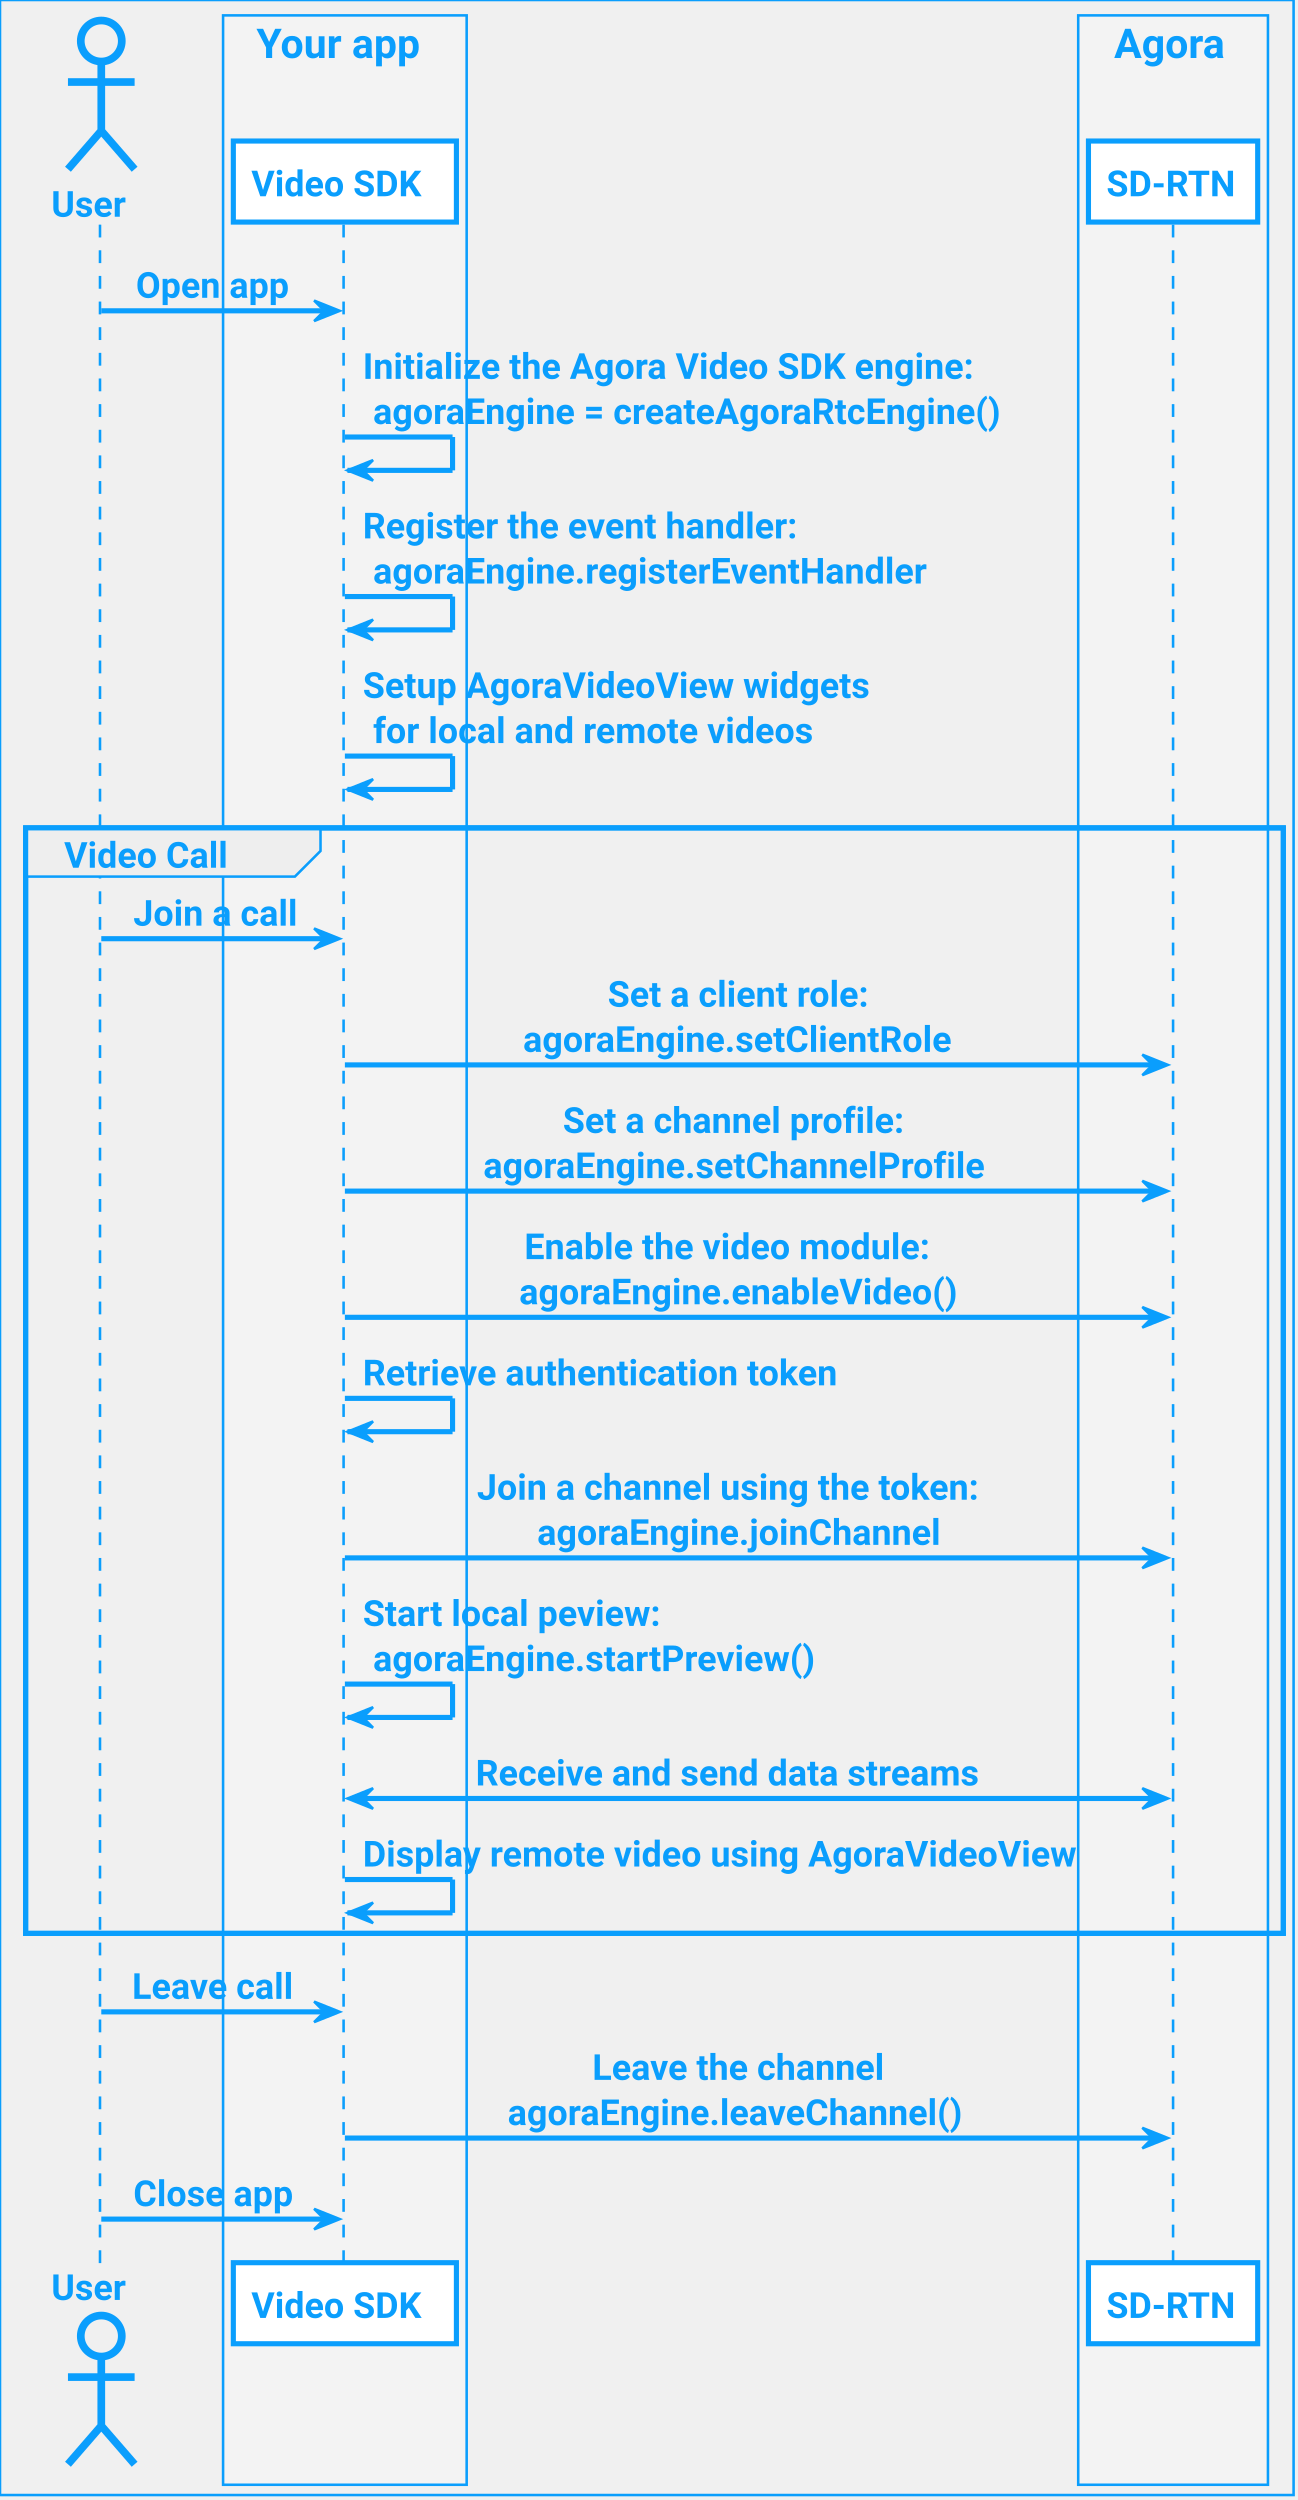
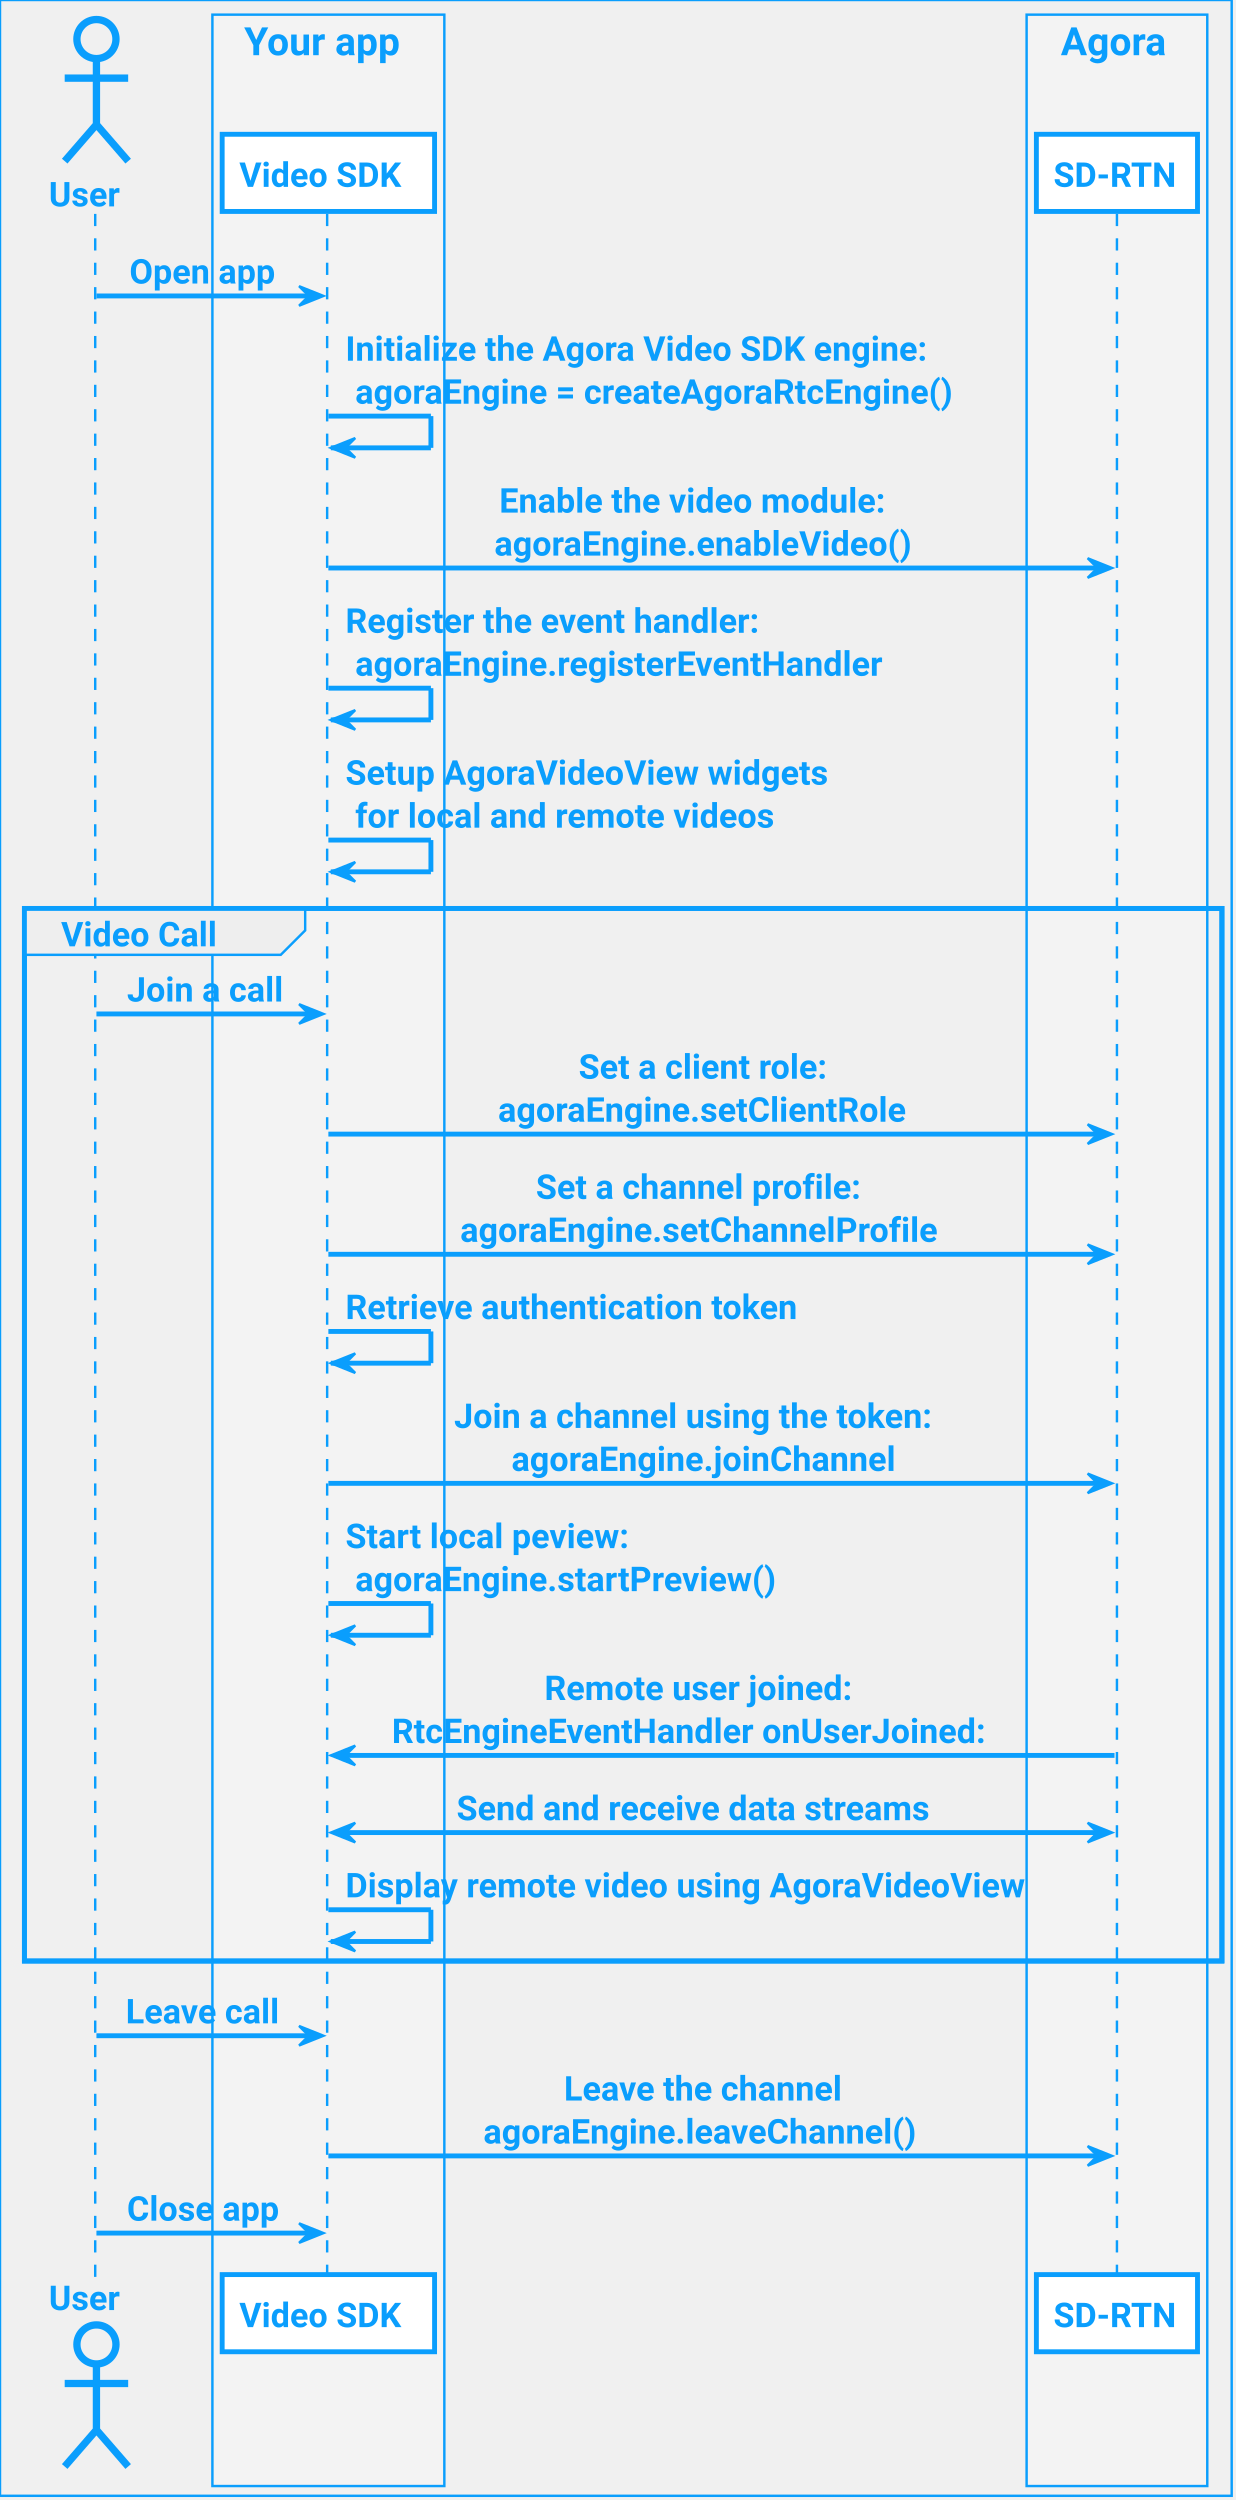
- <svg xmlns="http://www.w3.org/2000/svg" contentScriptType="application/ecmascript" contentStyleType="text/css" height="975px" preserveAspectRatio="none" style="width:506px;height:975px;background:#00000000;" version="1.1" viewBox="0 0 506 975" width="506px" zoomAndPan="magnify">
+ <svg xmlns="http://www.w3.org/2000/svg" contentScriptType="application/ecmascript" contentStyleType="text/css" height="1024px" preserveAspectRatio="none" style="width:506px;height:1024px;background:#00000000;" version="1.1" viewBox="0 0 506 1024" width="506px" zoomAndPan="magnify">
  <defs />
  <g>
-     <rect fill="none" height="973.062" style="stroke:#0A9EFD;stroke-width:1.0;" width="504.5" x="0" y="0" />
-     <rect fill="#F3F3F3" height="963.062" style="stroke:#0A9EFD;stroke-width:1.0;" width="95" x="87" y="6" />
+     <rect fill="none" height="1022.281" style="stroke:#0A9EFD;stroke-width:1.0;" width="504.5" x="0" y="0" />
+     <rect fill="#F3F3F3" height="1012.281" style="stroke:#0A9EFD;stroke-width:1.0;" width="95" x="87" y="6" />
    <text fill="#0A9EFD" font-family="Roboto" font-size="16" font-weight="bold" lengthAdjust="spacing" textLength="69" x="100" y="22.609">Your app</text>
-     <rect fill="#F3F3F3" height="963.062" style="stroke:#0A9EFD;stroke-width:1.0;" width="74" x="420.5" y="6" />
+     <rect fill="#F3F3F3" height="1012.281" style="stroke:#0A9EFD;stroke-width:1.0;" width="74" x="420.5" y="6" />
    <text fill="#0A9EFD" font-family="Roboto" font-size="16" font-weight="bold" lengthAdjust="spacing" textLength="46" x="434.5" y="22.609">Agora</text>
-     <rect height="431.141" style="stroke:#0A9EFD;stroke-width:2.0;fill:none;" width="490.5" x="10" y="322.875" />
-     <line style="stroke:#0A9EFD;stroke-width:1.0;fill:none;stroke-dasharray:5.0,5.0;" x1="39" x2="39" y1="87.609" y2="883.453" />
-     <line style="stroke:#0A9EFD;stroke-width:1.0;fill:none;stroke-dasharray:5.0,5.0;" x1="134" x2="134" y1="87.609" y2="883.453" />
-     <line style="stroke:#0A9EFD;stroke-width:1.0;fill:none;stroke-dasharray:5.0,5.0;" x1="457.5" x2="457.5" y1="87.609" y2="883.453" />
+     <rect height="431.141" style="stroke:#0A9EFD;stroke-width:2.0;fill:none;" width="490.5" x="10" y="372.094" />
+     <line style="stroke:#0A9EFD;stroke-width:1.0;fill:none;stroke-dasharray:5.0,5.0;" x1="39" x2="39" y1="87.609" y2="932.672" />
+     <line style="stroke:#0A9EFD;stroke-width:1.0;fill:none;stroke-dasharray:5.0,5.0;" x1="134" x2="134" y1="87.609" y2="932.672" />
+     <line style="stroke:#0A9EFD;stroke-width:1.0;fill:none;stroke-dasharray:5.0,5.0;" x1="457.5" x2="457.5" y1="87.609" y2="932.672" />
    <text fill="#0A9EFD" font-family="Roboto" font-size="14" font-weight="bold" lengthAdjust="spacing" textLength="33" x="20" y="84.533">User</text>
    <ellipse cx="39.5" cy="16" rx="8" ry="8" style="stroke:#0A9EFD;stroke-width:3.0;fill:none;" />
    <path d="M39.5,24 L39.5,51 M26.5,32 L52.5,32 M39.5,51 L26.5,66 M39.5,51 L52.5,66 " fill="none" style="stroke:#0A9EFD;stroke-width:3.0;" />
-     <text fill="#0A9EFD" font-family="Roboto" font-size="14" font-weight="bold" lengthAdjust="spacing" textLength="33" x="20" y="896.986">User</text>
-     <ellipse cx="39.5" cy="911.062" rx="8" ry="8" style="stroke:#0A9EFD;stroke-width:3.0;fill:none;" />
-     <path d="M39.5,919.062 L39.5,946.062 M26.5,927.062 L52.5,927.062 M39.5,946.062 L26.5,961.062 M39.5,946.062 L52.5,961.062 " fill="none" style="stroke:#0A9EFD;stroke-width:3.0;" />
+     <text fill="#0A9EFD" font-family="Roboto" font-size="14" font-weight="bold" lengthAdjust="spacing" textLength="33" x="20" y="946.205">User</text>
+     <ellipse cx="39.5" cy="960.281" rx="8" ry="8" style="stroke:#0A9EFD;stroke-width:3.0;fill:none;" />
+     <path d="M39.5,968.281 L39.5,995.281 M26.5,976.281 L52.5,976.281 M39.5,995.281 L26.5,1010.281 M39.5,995.281 L52.5,1010.281 " fill="none" style="stroke:#0A9EFD;stroke-width:3.0;" />
    <rect fill="#FFFFFF" height="31.609" style="stroke:#0A9EFD;stroke-width:2.0;" width="87" x="91" y="55" />
    <text fill="#0A9EFD" font-family="Roboto" font-size="14" font-weight="bold" lengthAdjust="spacing" textLength="73" x="98" y="76.533">Video SDK</text>
-     <rect fill="#FFFFFF" height="31.609" style="stroke:#0A9EFD;stroke-width:2.0;" width="87" x="91" y="882.453" />
-     <text fill="#0A9EFD" font-family="Roboto" font-size="14" font-weight="bold" lengthAdjust="spacing" textLength="73" x="98" y="903.986">Video SDK</text>
+     <rect fill="#FFFFFF" height="31.609" style="stroke:#0A9EFD;stroke-width:2.0;" width="87" x="91" y="931.672" />
+     <text fill="#0A9EFD" font-family="Roboto" font-size="14" font-weight="bold" lengthAdjust="spacing" textLength="73" x="98" y="953.205">Video SDK</text>
    <rect fill="#FFFFFF" height="31.609" style="stroke:#0A9EFD;stroke-width:2.0;" width="66" x="424.5" y="55" />
    <text fill="#0A9EFD" font-family="Roboto" font-size="14" font-weight="bold" lengthAdjust="spacing" textLength="52" x="431.5" y="76.533">SD-RTN</text>
-     <rect fill="#FFFFFF" height="31.609" style="stroke:#0A9EFD;stroke-width:2.0;" width="66" x="424.5" y="882.453" />
-     <text fill="#0A9EFD" font-family="Roboto" font-size="14" font-weight="bold" lengthAdjust="spacing" textLength="52" x="431.5" y="903.986">SD-RTN</text>
+     <rect fill="#FFFFFF" height="31.609" style="stroke:#0A9EFD;stroke-width:2.0;" width="66" x="424.5" y="931.672" />
+     <text fill="#0A9EFD" font-family="Roboto" font-size="14" font-weight="bold" lengthAdjust="spacing" textLength="52" x="431.5" y="953.205">SD-RTN</text>
    <polygon fill="#0A9EFD" points="122.5,117.219,132.5,121.219,122.5,125.219,126.5,121.219" style="stroke:#0A9EFD;stroke-width:1.0;" />
    <line style="stroke:#0A9EFD;stroke-width:2.0;" x1="39.5" x2="128.5" y1="121.219" y2="121.219" />
    <text fill="#0A9EFD" font-family="Roboto" font-size="14" font-weight="bold" lengthAdjust="spacing" textLength="68" x="53" y="116.143">Open app</text>
    <line style="stroke:#0A9EFD;stroke-width:2.0;" x1="134.5" x2="176.5" y1="170.438" y2="170.438" />
    <line style="stroke:#0A9EFD;stroke-width:2.0;" x1="176.5" x2="176.5" y1="170.438" y2="183.438" />
    <line style="stroke:#0A9EFD;stroke-width:2.0;" x1="135.5" x2="176.5" y1="183.438" y2="183.438" />
    <polygon fill="#0A9EFD" points="145.5,179.438,135.5,183.438,145.5,187.438,141.5,183.438" style="stroke:#0A9EFD;stroke-width:1.0;" />
    <text fill="#0A9EFD" font-family="Roboto" font-size="14" font-weight="bold" lengthAdjust="spacing" textLength="264" x="141.5" y="147.752">Initialize the Agora Video SDK engine:</text>
    <text fill="#0A9EFD" font-family="Roboto" font-size="14" font-weight="bold" lengthAdjust="spacing" textLength="273" x="145.5" y="165.361">agoraEngine = createAgoraRtcEngine()</text>
-     <line style="stroke:#0A9EFD;stroke-width:2.0;" x1="134.5" x2="176.5" y1="232.656" y2="232.656" />
-     <line style="stroke:#0A9EFD;stroke-width:2.0;" x1="176.5" x2="176.5" y1="232.656" y2="245.656" />
-     <line style="stroke:#0A9EFD;stroke-width:2.0;" x1="135.5" x2="176.5" y1="245.656" y2="245.656" />
-     <polygon fill="#0A9EFD" points="145.5,241.656,135.5,245.656,145.5,249.656,141.5,245.656" style="stroke:#0A9EFD;stroke-width:1.0;" />
-     <text fill="#0A9EFD" font-family="Roboto" font-size="14" font-weight="bold" lengthAdjust="spacing" textLength="194" x="141.5" y="209.971">Register the event handler:</text>
-     <text fill="#0A9EFD" font-family="Roboto" font-size="14" font-weight="bold" lengthAdjust="spacing" textLength="245" x="145.5" y="227.58">agoraEngine.registerEventHandler</text>
-     <line style="stroke:#0A9EFD;stroke-width:2.0;" x1="134.5" x2="176.5" y1="294.875" y2="294.875" />
-     <line style="stroke:#0A9EFD;stroke-width:2.0;" x1="176.5" x2="176.5" y1="294.875" y2="307.875" />
-     <line style="stroke:#0A9EFD;stroke-width:2.0;" x1="135.5" x2="176.5" y1="307.875" y2="307.875" />
-     <polygon fill="#0A9EFD" points="145.5,303.875,135.5,307.875,145.5,311.875,141.5,307.875" style="stroke:#0A9EFD;stroke-width:1.0;" />
-     <text fill="#0A9EFD" font-family="Roboto" font-size="14" font-weight="bold" lengthAdjust="spacing" textLength="218" x="141.5" y="272.19">Setup AgoraVideoView widgets</text>
-     <text fill="#0A9EFD" font-family="Roboto" font-size="14" font-weight="bold" lengthAdjust="spacing" textLength="193" x="145.5" y="289.799">for local and remote videos</text>
-     <path d="M10,322.875 L125,322.875 L125,331.875 L115,341.875 L10,341.875 L10,322.875 " fill="#EEEEEE" style="stroke:#0A9EFD;stroke-width:1.0;" />
-     <rect fill="none" height="431.141" style="stroke:#0A9EFD;stroke-width:2.0;" width="490.5" x="10" y="322.875" />
-     <text fill="#0A9EFD" font-family="Roboto" font-size="14" font-weight="bold" lengthAdjust="spacing" textLength="70" x="25" y="338.408">Video Call</text>
-     <polygon fill="#0A9EFD" points="122.5,362.094,132.5,366.094,122.5,370.094,126.5,366.094" style="stroke:#0A9EFD;stroke-width:1.0;" />
-     <line style="stroke:#0A9EFD;stroke-width:2.0;" x1="39.5" x2="128.5" y1="366.094" y2="366.094" />
-     <text fill="#0A9EFD" font-family="Roboto" font-size="14" font-weight="bold" lengthAdjust="spacing" textLength="70" x="52" y="361.018">Join a call</text>
-     <polygon fill="#0A9EFD" points="445.5,411.312,455.5,415.312,445.5,419.312,449.5,415.312" style="stroke:#0A9EFD;stroke-width:1.0;" />
-     <line style="stroke:#0A9EFD;stroke-width:2.0;" x1="134.5" x2="451.5" y1="415.312" y2="415.312" />
-     <text fill="#0A9EFD" font-family="Roboto" font-size="14" font-weight="bold" lengthAdjust="spacing" textLength="114" x="237" y="392.627">Set a client role:</text>
-     <text fill="#0A9EFD" font-family="Roboto" font-size="14" font-weight="bold" lengthAdjust="spacing" textLength="188" x="204" y="410.236">agoraEngine.setClientRole</text>
+     <polygon fill="#0A9EFD" points="445.5,228.656,455.5,232.656,445.5,236.656,449.5,232.656" style="stroke:#0A9EFD;stroke-width:1.0;" />
+     <line style="stroke:#0A9EFD;stroke-width:2.0;" x1="134.5" x2="451.5" y1="232.656" y2="232.656" />
+     <text fill="#0A9EFD" font-family="Roboto" font-size="14" font-weight="bold" lengthAdjust="spacing" textLength="179" x="204.5" y="209.971">Enable the video module:</text>
+     <text fill="#0A9EFD" font-family="Roboto" font-size="14" font-weight="bold" lengthAdjust="spacing" textLength="191" x="202.5" y="227.58">agoraEngine.enableVideo()</text>
+     <line style="stroke:#0A9EFD;stroke-width:2.0;" x1="134.5" x2="176.5" y1="281.875" y2="281.875" />
+     <line style="stroke:#0A9EFD;stroke-width:2.0;" x1="176.5" x2="176.5" y1="281.875" y2="294.875" />
+     <line style="stroke:#0A9EFD;stroke-width:2.0;" x1="135.5" x2="176.5" y1="294.875" y2="294.875" />
+     <polygon fill="#0A9EFD" points="145.5,290.875,135.5,294.875,145.5,298.875,141.5,294.875" style="stroke:#0A9EFD;stroke-width:1.0;" />
+     <text fill="#0A9EFD" font-family="Roboto" font-size="14" font-weight="bold" lengthAdjust="spacing" textLength="194" x="141.5" y="259.19">Register the event handler:</text>
+     <text fill="#0A9EFD" font-family="Roboto" font-size="14" font-weight="bold" lengthAdjust="spacing" textLength="245" x="145.5" y="276.799">agoraEngine.registerEventHandler</text>
+     <line style="stroke:#0A9EFD;stroke-width:2.0;" x1="134.5" x2="176.5" y1="344.094" y2="344.094" />
+     <line style="stroke:#0A9EFD;stroke-width:2.0;" x1="176.5" x2="176.5" y1="344.094" y2="357.094" />
+     <line style="stroke:#0A9EFD;stroke-width:2.0;" x1="135.5" x2="176.5" y1="357.094" y2="357.094" />
+     <polygon fill="#0A9EFD" points="145.5,353.094,135.5,357.094,145.5,361.094,141.5,357.094" style="stroke:#0A9EFD;stroke-width:1.0;" />
+     <text fill="#0A9EFD" font-family="Roboto" font-size="14" font-weight="bold" lengthAdjust="spacing" textLength="218" x="141.5" y="321.408">Setup AgoraVideoView widgets</text>
+     <text fill="#0A9EFD" font-family="Roboto" font-size="14" font-weight="bold" lengthAdjust="spacing" textLength="193" x="145.5" y="339.018">for local and remote videos</text>
+     <path d="M10,372.094 L125,372.094 L125,381.094 L115,391.094 L10,391.094 L10,372.094 " fill="#EEEEEE" style="stroke:#0A9EFD;stroke-width:1.0;" />
+     <rect fill="none" height="431.141" style="stroke:#0A9EFD;stroke-width:2.0;" width="490.5" x="10" y="372.094" />
+     <text fill="#0A9EFD" font-family="Roboto" font-size="14" font-weight="bold" lengthAdjust="spacing" textLength="70" x="25" y="387.627">Video Call</text>
+     <polygon fill="#0A9EFD" points="122.5,411.312,132.5,415.312,122.5,419.312,126.5,415.312" style="stroke:#0A9EFD;stroke-width:1.0;" />
+     <line style="stroke:#0A9EFD;stroke-width:2.0;" x1="39.5" x2="128.5" y1="415.312" y2="415.312" />
+     <text fill="#0A9EFD" font-family="Roboto" font-size="14" font-weight="bold" lengthAdjust="spacing" textLength="70" x="52" y="410.236">Join a call</text>
    <polygon fill="#0A9EFD" points="445.5,460.531,455.5,464.531,445.5,468.531,449.5,464.531" style="stroke:#0A9EFD;stroke-width:1.0;" />
    <line style="stroke:#0A9EFD;stroke-width:2.0;" x1="134.5" x2="451.5" y1="464.531" y2="464.531" />
-     <text fill="#0A9EFD" font-family="Roboto" font-size="14" font-weight="bold" lengthAdjust="spacing" textLength="149" x="219.5" y="441.846">Set a channel profile:</text>
-     <text fill="#0A9EFD" font-family="Roboto" font-size="14" font-weight="bold" lengthAdjust="spacing" textLength="219" x="188.5" y="459.455">agoraEngine.setChannelProfile</text>
+     <text fill="#0A9EFD" font-family="Roboto" font-size="14" font-weight="bold" lengthAdjust="spacing" textLength="114" x="237" y="441.846">Set a client role:</text>
+     <text fill="#0A9EFD" font-family="Roboto" font-size="14" font-weight="bold" lengthAdjust="spacing" textLength="188" x="204" y="459.455">agoraEngine.setClientRole</text>
    <polygon fill="#0A9EFD" points="445.5,509.75,455.5,513.75,445.5,517.75,449.5,513.75" style="stroke:#0A9EFD;stroke-width:1.0;" />
    <line style="stroke:#0A9EFD;stroke-width:2.0;" x1="134.5" x2="451.5" y1="513.75" y2="513.75" />
-     <text fill="#0A9EFD" font-family="Roboto" font-size="14" font-weight="bold" lengthAdjust="spacing" textLength="179" x="204.5" y="491.065">Enable the video module:</text>
-     <text fill="#0A9EFD" font-family="Roboto" font-size="14" font-weight="bold" lengthAdjust="spacing" textLength="191" x="202.5" y="508.674">agoraEngine.enableVideo()</text>
+     <text fill="#0A9EFD" font-family="Roboto" font-size="14" font-weight="bold" lengthAdjust="spacing" textLength="149" x="219.5" y="491.065">Set a channel profile:</text>
+     <text fill="#0A9EFD" font-family="Roboto" font-size="14" font-weight="bold" lengthAdjust="spacing" textLength="219" x="188.5" y="508.674">agoraEngine.setChannelProfile</text>
    <line style="stroke:#0A9EFD;stroke-width:2.0;" x1="134.5" x2="176.5" y1="545.359" y2="545.359" />
    <line style="stroke:#0A9EFD;stroke-width:2.0;" x1="176.5" x2="176.5" y1="545.359" y2="558.359" />
    <line style="stroke:#0A9EFD;stroke-width:2.0;" x1="135.5" x2="176.5" y1="558.359" y2="558.359" />
    <polygon fill="#0A9EFD" points="145.5,554.359,135.5,558.359,145.5,562.359,141.5,558.359" style="stroke:#0A9EFD;stroke-width:1.0;" />
    <text fill="#0A9EFD" font-family="Roboto" font-size="14" font-weight="bold" lengthAdjust="spacing" textLength="210" x="141.5" y="540.283">Retrieve authentication token</text>
    <polygon fill="#0A9EFD" points="445.5,603.578,455.5,607.578,445.5,611.578,449.5,607.578" style="stroke:#0A9EFD;stroke-width:1.0;" />
    <line style="stroke:#0A9EFD;stroke-width:2.0;" x1="134.5" x2="451.5" y1="607.578" y2="607.578" />
    <text fill="#0A9EFD" font-family="Roboto" font-size="14" font-weight="bold" lengthAdjust="spacing" textLength="220" x="186" y="584.893">Join a channel using the token:</text>
    <text fill="#0A9EFD" font-family="Roboto" font-size="14" font-weight="bold" lengthAdjust="spacing" textLength="177" x="209.5" y="602.502">agoraEngine.joinChannel</text>
    <line style="stroke:#0A9EFD;stroke-width:2.0;" x1="134.5" x2="176.5" y1="656.797" y2="656.797" />
    <line style="stroke:#0A9EFD;stroke-width:2.0;" x1="176.5" x2="176.5" y1="656.797" y2="669.797" />
    <line style="stroke:#0A9EFD;stroke-width:2.0;" x1="135.5" x2="176.5" y1="669.797" y2="669.797" />
    <polygon fill="#0A9EFD" points="145.5,665.797,135.5,669.797,145.5,673.797,141.5,669.797" style="stroke:#0A9EFD;stroke-width:1.0;" />
    <text fill="#0A9EFD" font-family="Roboto" font-size="14" font-weight="bold" lengthAdjust="spacing" textLength="129" x="141.5" y="634.111">Start local peview:</text>
    <text fill="#0A9EFD" font-family="Roboto" font-size="14" font-weight="bold" lengthAdjust="spacing" textLength="192" x="145.5" y="651.721">agoraEngine.startPreview()</text>
-     <polygon fill="#0A9EFD" points="145.5,697.406,135.5,701.406,145.5,705.406,141.5,701.406" style="stroke:#0A9EFD;stroke-width:1.0;" />
-     <polygon fill="#0A9EFD" points="445.5,697.406,455.5,701.406,445.5,705.406,449.5,701.406" style="stroke:#0A9EFD;stroke-width:1.0;" />
-     <line style="stroke:#0A9EFD;stroke-width:2.0;" x1="139.5" x2="451.5" y1="701.406" y2="701.406" />
-     <text fill="#0A9EFD" font-family="Roboto" font-size="14" font-weight="bold" lengthAdjust="spacing" textLength="221" x="185.5" y="696.33">Receive and send data streams</text>
-     <line style="stroke:#0A9EFD;stroke-width:2.0;" x1="134.5" x2="176.5" y1="733.016" y2="733.016" />
-     <line style="stroke:#0A9EFD;stroke-width:2.0;" x1="176.5" x2="176.5" y1="733.016" y2="746.016" />
-     <line style="stroke:#0A9EFD;stroke-width:2.0;" x1="135.5" x2="176.5" y1="746.016" y2="746.016" />
-     <polygon fill="#0A9EFD" points="145.5,742.016,135.5,746.016,145.5,750.016,141.5,746.016" style="stroke:#0A9EFD;stroke-width:1.0;" />
-     <text fill="#0A9EFD" font-family="Roboto" font-size="14" font-weight="bold" lengthAdjust="spacing" textLength="309" x="141.5" y="727.939">Display remote video using AgoraVideoView</text>
-     <polygon fill="#0A9EFD" points="122.5,780.625,132.5,784.625,122.5,788.625,126.5,784.625" style="stroke:#0A9EFD;stroke-width:1.0;" />
-     <line style="stroke:#0A9EFD;stroke-width:2.0;" x1="39.5" x2="128.5" y1="784.625" y2="784.625" />
-     <text fill="#0A9EFD" font-family="Roboto" font-size="14" font-weight="bold" lengthAdjust="spacing" textLength="71" x="51.5" y="779.549">Leave call</text>
-     <polygon fill="#0A9EFD" points="445.5,829.844,455.5,833.844,445.5,837.844,449.5,833.844" style="stroke:#0A9EFD;stroke-width:1.0;" />
-     <line style="stroke:#0A9EFD;stroke-width:2.0;" x1="134.5" x2="451.5" y1="833.844" y2="833.844" />
-     <text fill="#0A9EFD" font-family="Roboto" font-size="14" font-weight="bold" lengthAdjust="spacing" textLength="130" x="231" y="811.158">Leave the channel</text>
-     <text fill="#0A9EFD" font-family="Roboto" font-size="14" font-weight="bold" lengthAdjust="spacing" textLength="200" x="198" y="828.768">agoraEngine.leaveChannel()</text>
-     <polygon fill="#0A9EFD" points="122.5,861.453,132.5,865.453,122.5,869.453,126.5,865.453" style="stroke:#0A9EFD;stroke-width:1.0;" />
-     <line style="stroke:#0A9EFD;stroke-width:2.0;" x1="39.5" x2="128.5" y1="865.453" y2="865.453" />
-     <text fill="#0A9EFD" font-family="Roboto" font-size="14" font-weight="bold" lengthAdjust="spacing" textLength="70" x="52" y="860.377">Close app</text>
+     <polygon fill="#0A9EFD" points="145.5,715.016,135.5,719.016,145.5,723.016,141.5,719.016" style="stroke:#0A9EFD;stroke-width:1.0;" />
+     <line style="stroke:#0A9EFD;stroke-width:2.0;" x1="139.5" x2="456.5" y1="719.016" y2="719.016" />
+     <text fill="#0A9EFD" font-family="Roboto" font-size="14" font-weight="bold" lengthAdjust="spacing" textLength="142" x="223" y="696.33">Remote user joined:</text>
+     <text fill="#0A9EFD" font-family="Roboto" font-size="14" font-weight="bold" lengthAdjust="spacing" textLength="275" x="160.5" y="713.939">RtcEngineEventHandler onUserJoined:</text>
+     <polygon fill="#0A9EFD" points="145.5,746.625,135.5,750.625,145.5,754.625,141.5,750.625" style="stroke:#0A9EFD;stroke-width:1.0;" />
+     <polygon fill="#0A9EFD" points="445.5,746.625,455.5,750.625,445.5,754.625,449.5,750.625" style="stroke:#0A9EFD;stroke-width:1.0;" />
+     <line style="stroke:#0A9EFD;stroke-width:2.0;" x1="139.5" x2="451.5" y1="750.625" y2="750.625" />
+     <text fill="#0A9EFD" font-family="Roboto" font-size="14" font-weight="bold" lengthAdjust="spacing" textLength="218" x="187" y="745.549">Send and receive data streams</text>
+     <line style="stroke:#0A9EFD;stroke-width:2.0;" x1="134.5" x2="176.5" y1="782.234" y2="782.234" />
+     <line style="stroke:#0A9EFD;stroke-width:2.0;" x1="176.5" x2="176.5" y1="782.234" y2="795.234" />
+     <line style="stroke:#0A9EFD;stroke-width:2.0;" x1="135.5" x2="176.5" y1="795.234" y2="795.234" />
+     <polygon fill="#0A9EFD" points="145.5,791.234,135.5,795.234,145.5,799.234,141.5,795.234" style="stroke:#0A9EFD;stroke-width:1.0;" />
+     <text fill="#0A9EFD" font-family="Roboto" font-size="14" font-weight="bold" lengthAdjust="spacing" textLength="309" x="141.5" y="777.158">Display remote video using AgoraVideoView</text>
+     <polygon fill="#0A9EFD" points="122.5,829.844,132.5,833.844,122.5,837.844,126.5,833.844" style="stroke:#0A9EFD;stroke-width:1.0;" />
+     <line style="stroke:#0A9EFD;stroke-width:2.0;" x1="39.5" x2="128.5" y1="833.844" y2="833.844" />
+     <text fill="#0A9EFD" font-family="Roboto" font-size="14" font-weight="bold" lengthAdjust="spacing" textLength="71" x="51.5" y="828.768">Leave call</text>
+     <polygon fill="#0A9EFD" points="445.5,879.062,455.5,883.062,445.5,887.062,449.5,883.062" style="stroke:#0A9EFD;stroke-width:1.0;" />
+     <line style="stroke:#0A9EFD;stroke-width:2.0;" x1="134.5" x2="451.5" y1="883.062" y2="883.062" />
+     <text fill="#0A9EFD" font-family="Roboto" font-size="14" font-weight="bold" lengthAdjust="spacing" textLength="130" x="231" y="860.377">Leave the channel</text>
+     <text fill="#0A9EFD" font-family="Roboto" font-size="14" font-weight="bold" lengthAdjust="spacing" textLength="200" x="198" y="877.986">agoraEngine.leaveChannel()</text>
+     <polygon fill="#0A9EFD" points="122.5,910.672,132.5,914.672,122.5,918.672,126.5,914.672" style="stroke:#0A9EFD;stroke-width:1.0;" />
+     <line style="stroke:#0A9EFD;stroke-width:2.0;" x1="39.5" x2="128.5" y1="914.672" y2="914.672" />
+     <text fill="#0A9EFD" font-family="Roboto" font-size="14" font-weight="bold" lengthAdjust="spacing" textLength="70" x="52" y="909.596">Close app</text>
  </g>
</svg>
